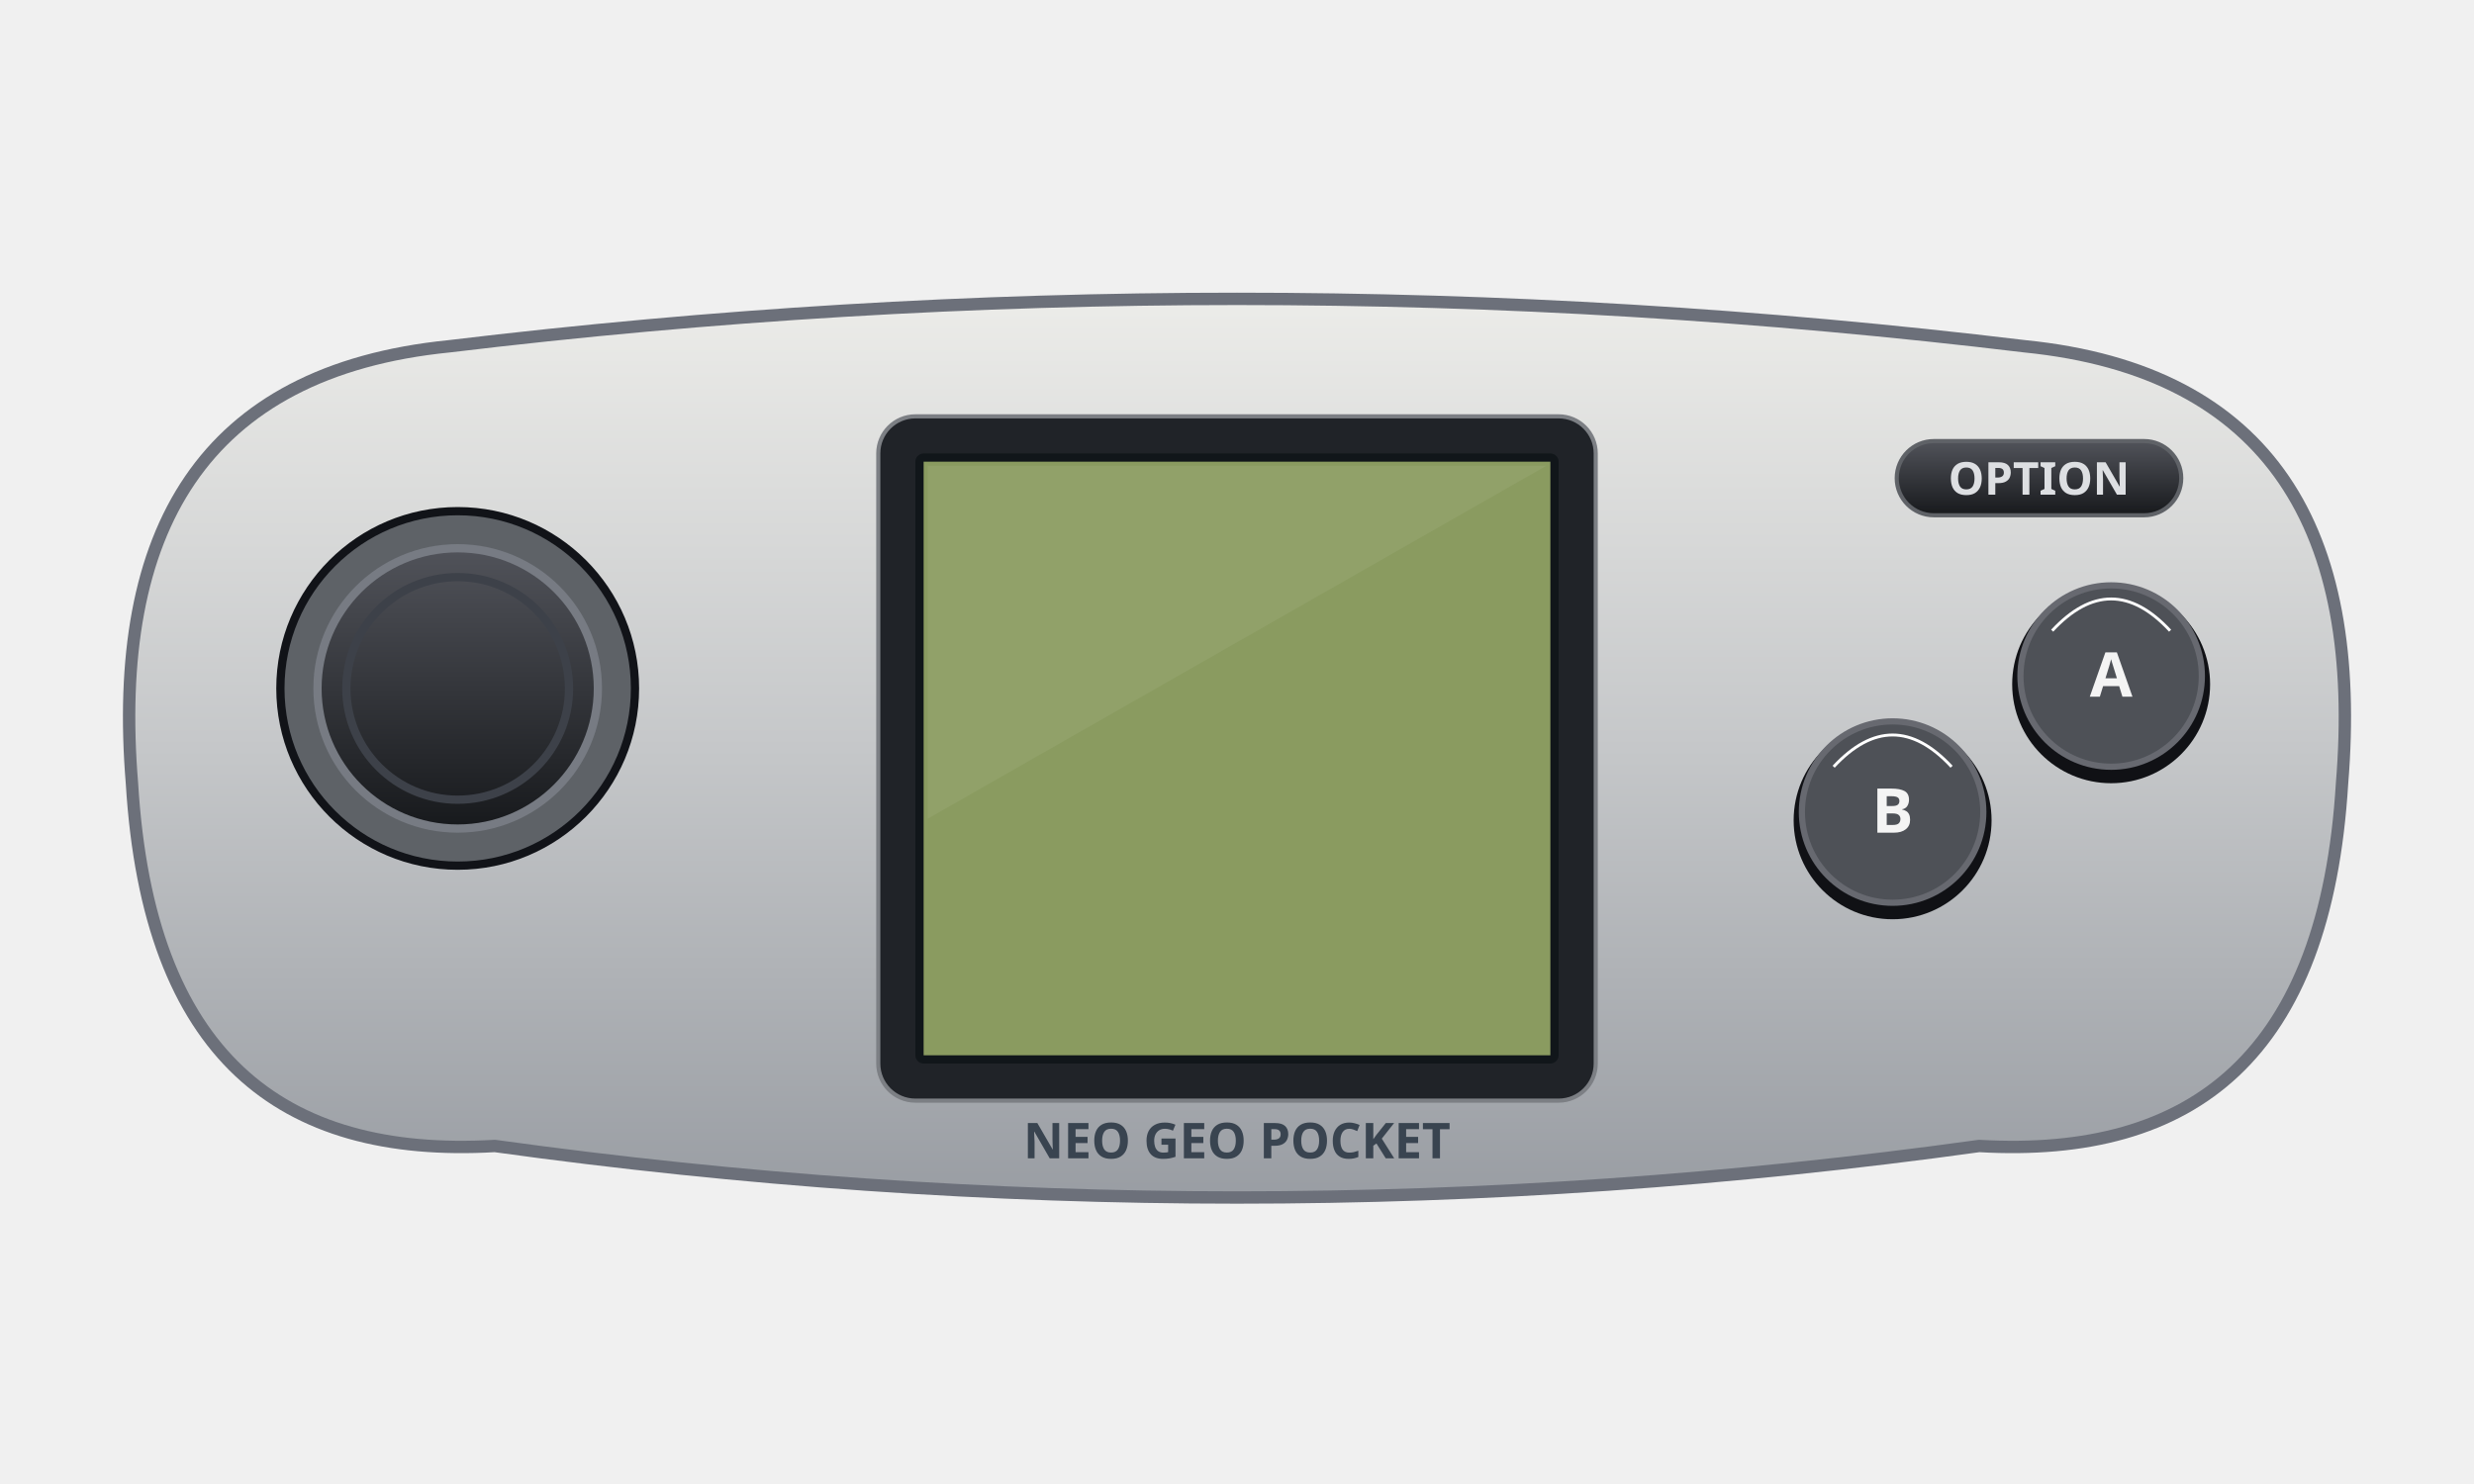
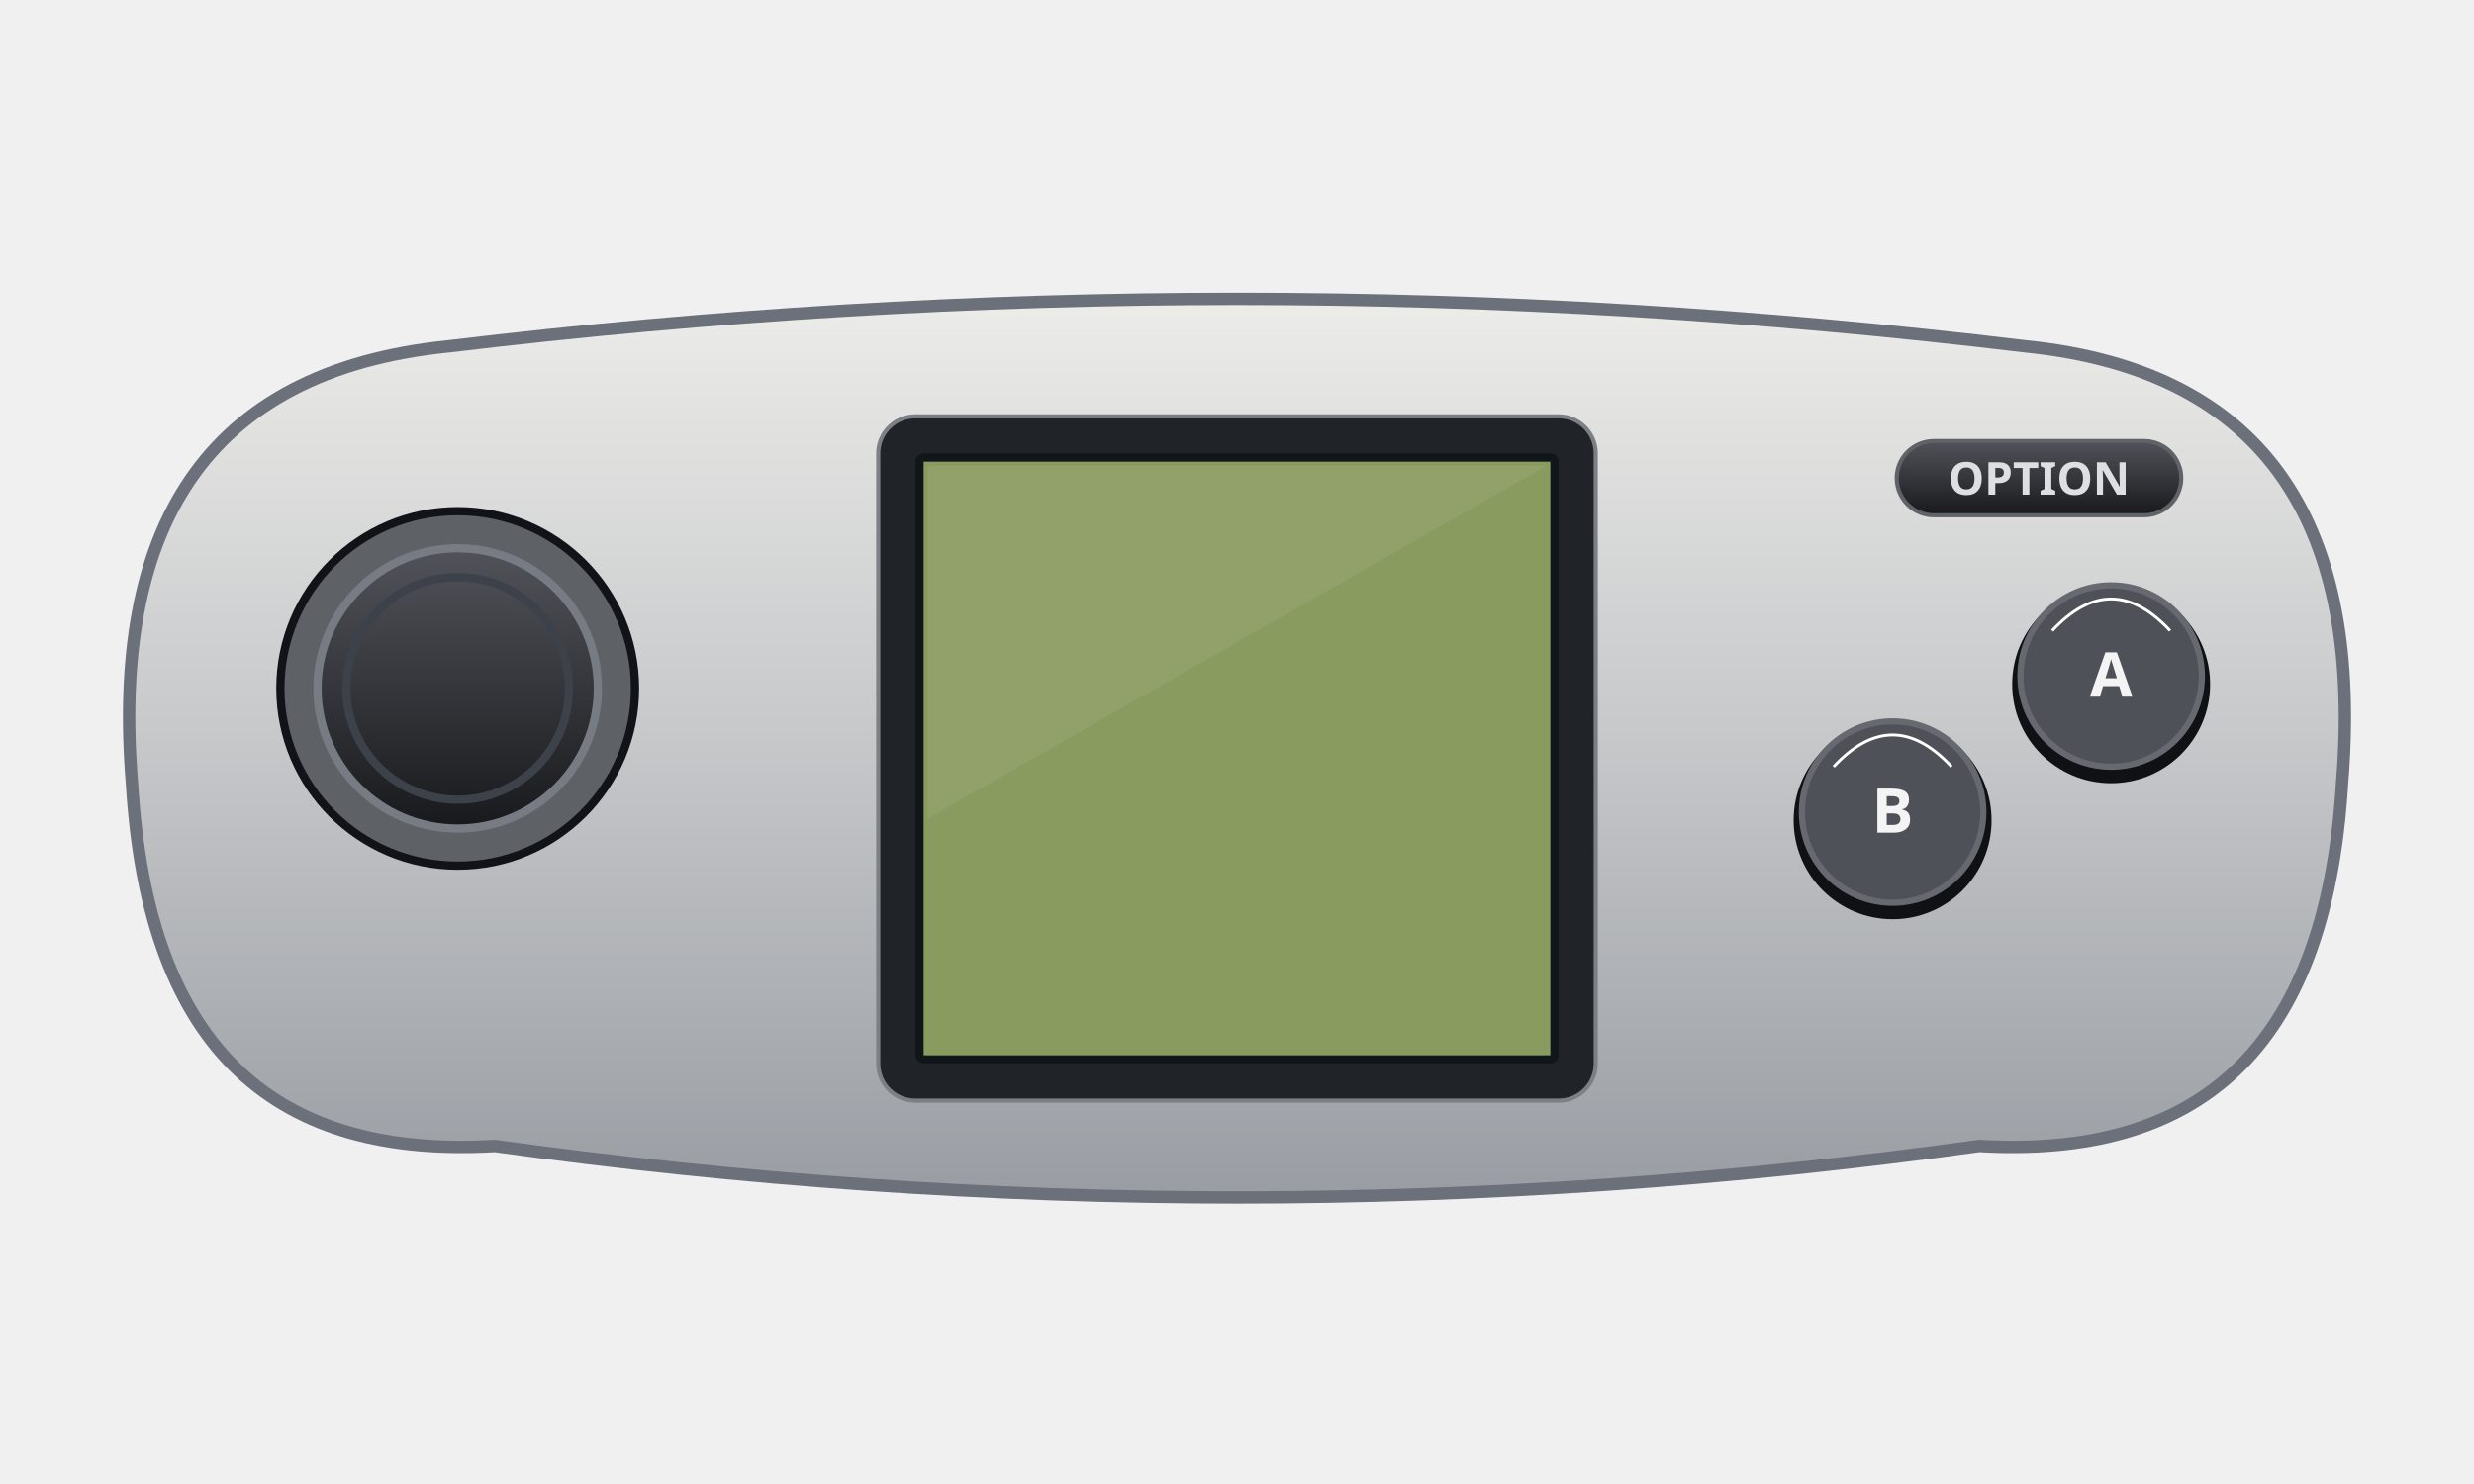
- <svg xmlns="http://www.w3.org/2000/svg" viewBox="0 0 600 360">
-   <defs>
+ <svg xmlns="http://www.w3.org/2000/svg" viewBox="0 0 600 360" version="1.1" id="svg22">
+   <defs id="defs13">
    <linearGradient id="plastic" x2="0" y2="1">
-       <stop stop-color="#ecece9" />
-       <stop offset=".5" stop-color="#c5c7c9" />
-       <stop offset="1" stop-color="#999da3" />
+       <stop stop-color="#ecece9" id="stop1" />
+       <stop offset=".5" stop-color="#c5c7c9" id="stop2" />
+       <stop offset="1" stop-color="#999da3" id="stop3" />
    </linearGradient>
    <linearGradient id="black" x2="0" y2="1">
-       <stop stop-color="#45474b" />
-       <stop offset=".5" stop-color="#26282c" />
-       <stop offset="1" stop-color="#131519" />
+       <stop stop-color="#45474b" id="stop4" />
+       <stop offset=".5" stop-color="#26282c" id="stop5" />
+       <stop offset="1" stop-color="#131519" id="stop6" />
    </linearGradient>
    <linearGradient id="purple" x2="0" y2="1">
-       <stop stop-color="#7b77bf" />
-       <stop offset="1" stop-color="#3f3b7b" />
+       <stop stop-color="#7b77bf" id="stop7" />
+       <stop offset="1" stop-color="#3f3b7b" id="stop8" />
    </linearGradient>
    <linearGradient id="glass" x2="1" y2="1">
-       <stop stop-color="#667c80" />
-       <stop offset=".45" stop-color="#293d43" />
-       <stop offset="1" stop-color="#17282f" />
+       <stop stop-color="#667c80" id="stop9" />
+       <stop offset=".45" stop-color="#293d43" id="stop10" />
+       <stop offset="1" stop-color="#17282f" id="stop11" />
    </linearGradient>
    <linearGradient id="rubber" x2="0" y2="1">
-       <stop stop-color="#51535a" />
-       <stop offset="1" stop-color="#17191c" />
+       <stop stop-color="#51535a" id="stop12" />
+       <stop offset="1" stop-color="#17191c" id="stop13" />
    </linearGradient>
  </defs>
-   <path d="M 109 84 Q 300 61 491 84 C 551 90 573 129 568 190 C 564 256 532 281 480 278 Q 300 303 120 278 C 68 281 36 256 32 190 C 27 129 49 90 109 84 Z" fill="url(#plastic)" stroke="#6c707a" stroke-width="3" stroke-linejoin="round" />
-   <rect x="213" y="101" width="174" height="166" rx="9" fill="#202328" stroke="#7c7f84" stroke-width="1" />
-   <rect x="223" y="111" width="154" height="146" rx="1" fill="#8a9b60" stroke="#11161a" stroke-width="2" />
-   <path d="M 225 113 H 375 L 225 198.6 Z" fill="#ffffff" opacity=".06" stroke="none" stroke-width="0" stroke-linejoin="round" />
-   <circle cx="111" cy="167" r="43" fill="#5e6267" stroke="#111318" stroke-width="2" />
-   <circle cx="111" cy="167" r="34" fill="url(#rubber)" stroke="#777b83" stroke-width="2" />
-   <circle cx="111" cy="167" r="27" fill="none" stroke="#3d4149" stroke-width="2" />
-   <circle cx="459" cy="199" r="24" fill="#101115" stroke="#111317" stroke-width="0" />
-   <circle cx="459" cy="197" r="22" fill="#4e5157" stroke="#676970" stroke-width="1.5" />
-   <path d="M 444.7 186.0 Q 459 170.6 473.3 186.0" fill="none" stroke="#ffffff" stroke-width="0.7" stroke-linejoin="round" />
-   <text x="459" y="202" fill="#f4f4f4" font-family="sans-serif" font-size="15" font-weight="600" text-anchor="middle">B</text>
-   <circle cx="512" cy="166" r="24" fill="#101115" stroke="#111317" stroke-width="0" />
-   <circle cx="512" cy="164" r="22" fill="#4e5157" stroke="#676970" stroke-width="1.5" />
-   <path d="M 497.7 153.0 Q 512 137.6 526.3 153.0" fill="none" stroke="#ffffff" stroke-width="0.7" stroke-linejoin="round" />
-   <text x="512" y="169" fill="#f4f4f4" font-family="sans-serif" font-size="15" font-weight="600" text-anchor="middle">A</text>
-   <rect x="460" y="107" width="69" height="18" rx="9.0" fill="url(#rubber)" stroke="#5f6267" stroke-width="1" />
-   <text x="494.5" y="120.0" fill="#dddfe2" font-family="sans-serif" font-size="11" font-weight="600" text-anchor="middle">OPTION</text>
-   <text x="300" y="281" fill="#394450" font-family="sans-serif" font-size="12" font-weight="600" text-anchor="middle">NEO GEO POCKET</text>
+   <path d="M 109 84 Q 300 61 491 84 C 551 90 573 129 568 190 C 564 256 532 281 480 278 Q 300 303 120 278 C 68 281 36 256 32 190 C 27 129 49 90 109 84 Z" fill="url(#plastic)" stroke="#6c707a" stroke-width="3" stroke-linejoin="round" id="path13" />
+   <rect x="213" y="101" width="174" height="166" rx="9" fill="#202328" stroke="#7c7f84" stroke-width="1" id="rect13" />
+   <rect x="223" y="111" width="154" height="146" rx="1" fill="#8a9b60" stroke="#11161a" stroke-width="2" id="rect14" />
+   <path d="M 225 113 H 375 L 225 198.6 Z" fill="#ffffff" opacity=".06" stroke="none" stroke-width="0" stroke-linejoin="round" id="path14" />
+   <circle cx="111" cy="167" r="43" fill="#5e6267" stroke="#111318" stroke-width="2" id="circle14" />
+   <circle cx="111" cy="167" r="34" fill="url(#rubber)" stroke="#777b83" stroke-width="2" id="circle15" />
+   <circle cx="111" cy="167" r="27" fill="none" stroke="#3d4149" stroke-width="2" id="circle16" />
+   <circle cx="459" cy="199" r="24" fill="#101115" stroke="#111317" stroke-width="0" id="circle17" />
+   <circle cx="459" cy="197" r="22" fill="#4e5157" stroke="#676970" stroke-width="1.5" id="circle18" />
+   <path d="M 444.7 186.0 Q 459 170.6 473.3 186.0" fill="none" stroke="#ffffff" stroke-width="0.7" stroke-linejoin="round" id="path18" />
+   <text x="459" y="202" fill="#f4f4f4" font-family="sans-serif" font-size="15" font-weight="600" text-anchor="middle" id="text18">B</text>
+   <circle cx="512" cy="166" r="24" fill="#101115" stroke="#111317" stroke-width="0" id="circle19" />
+   <circle cx="512" cy="164" r="22" fill="#4e5157" stroke="#676970" stroke-width="1.5" id="circle20" />
+   <path d="M 497.7 153.0 Q 512 137.6 526.3 153.0" fill="none" stroke="#ffffff" stroke-width="0.7" stroke-linejoin="round" id="path20" />
+   <text x="512" y="169" fill="#f4f4f4" font-family="sans-serif" font-size="15" font-weight="600" text-anchor="middle" id="text20">A</text>
+   <rect x="460" y="107" width="69" height="18" rx="9.0" fill="url(#rubber)" stroke="#5f6267" stroke-width="1" id="rect20" />
+   <text x="494.5" y="120.0" fill="#dddfe2" font-family="sans-serif" font-size="11" font-weight="600" text-anchor="middle" id="text21">OPTION</text>
</svg>
